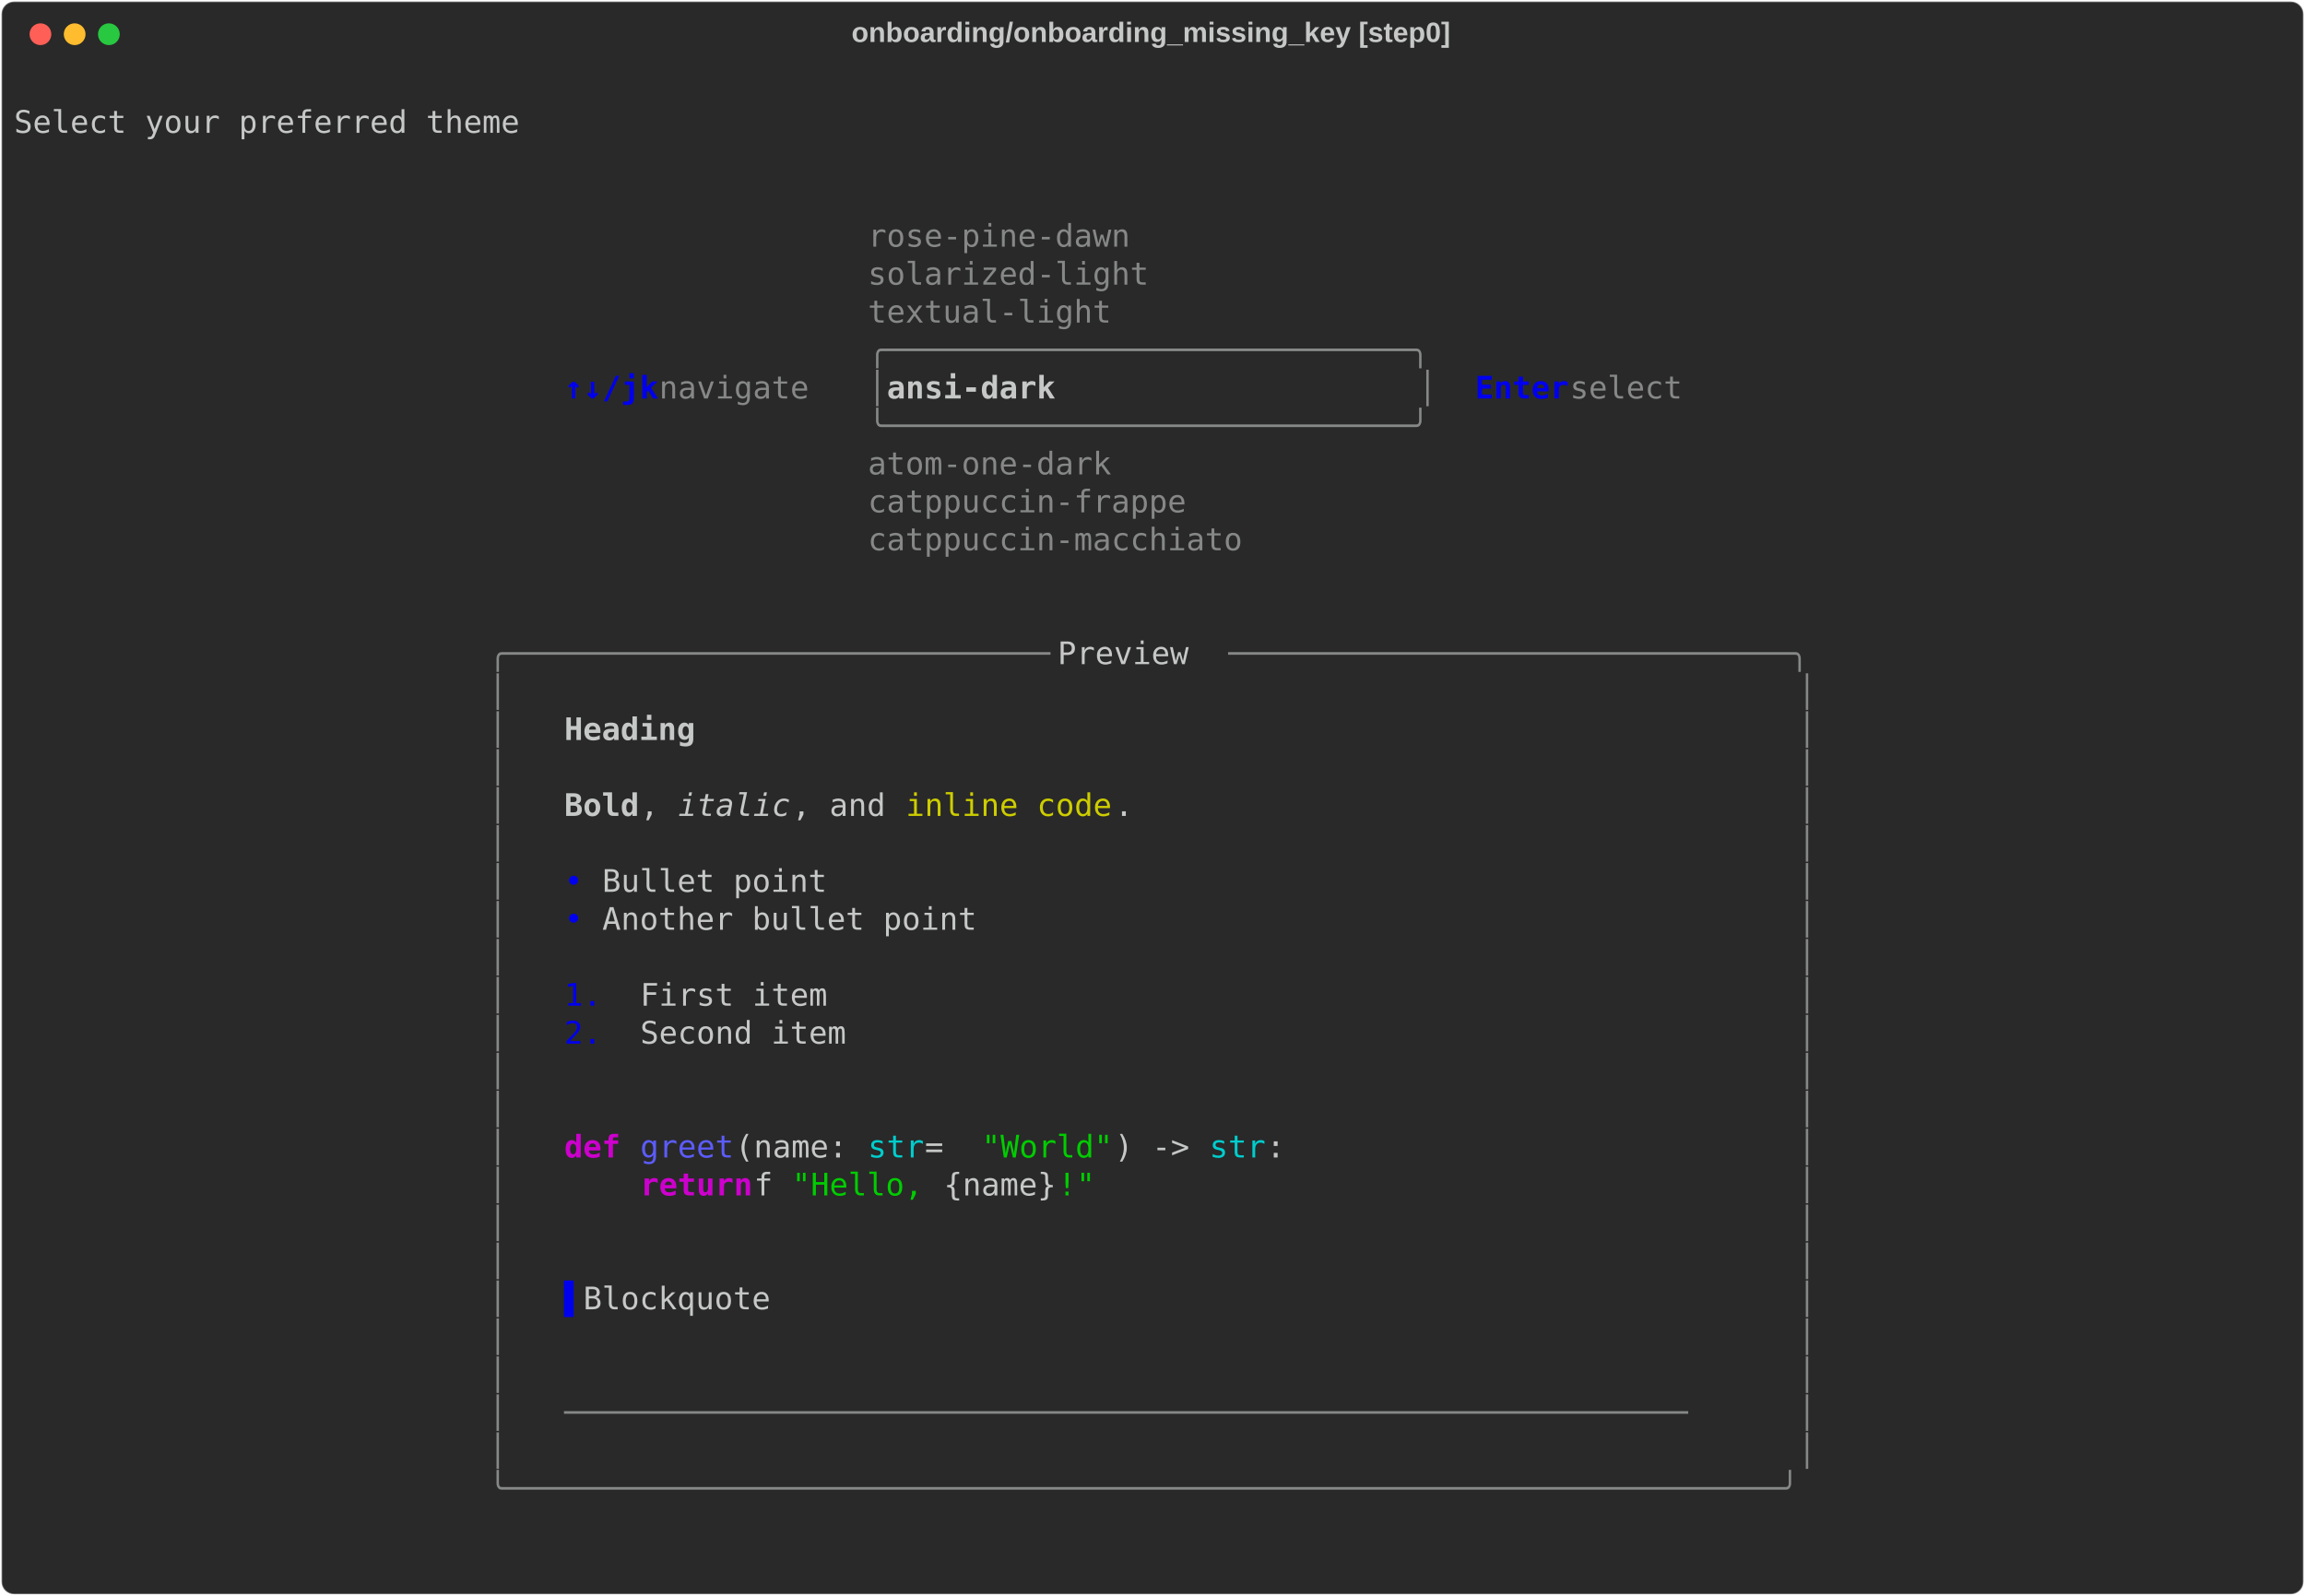
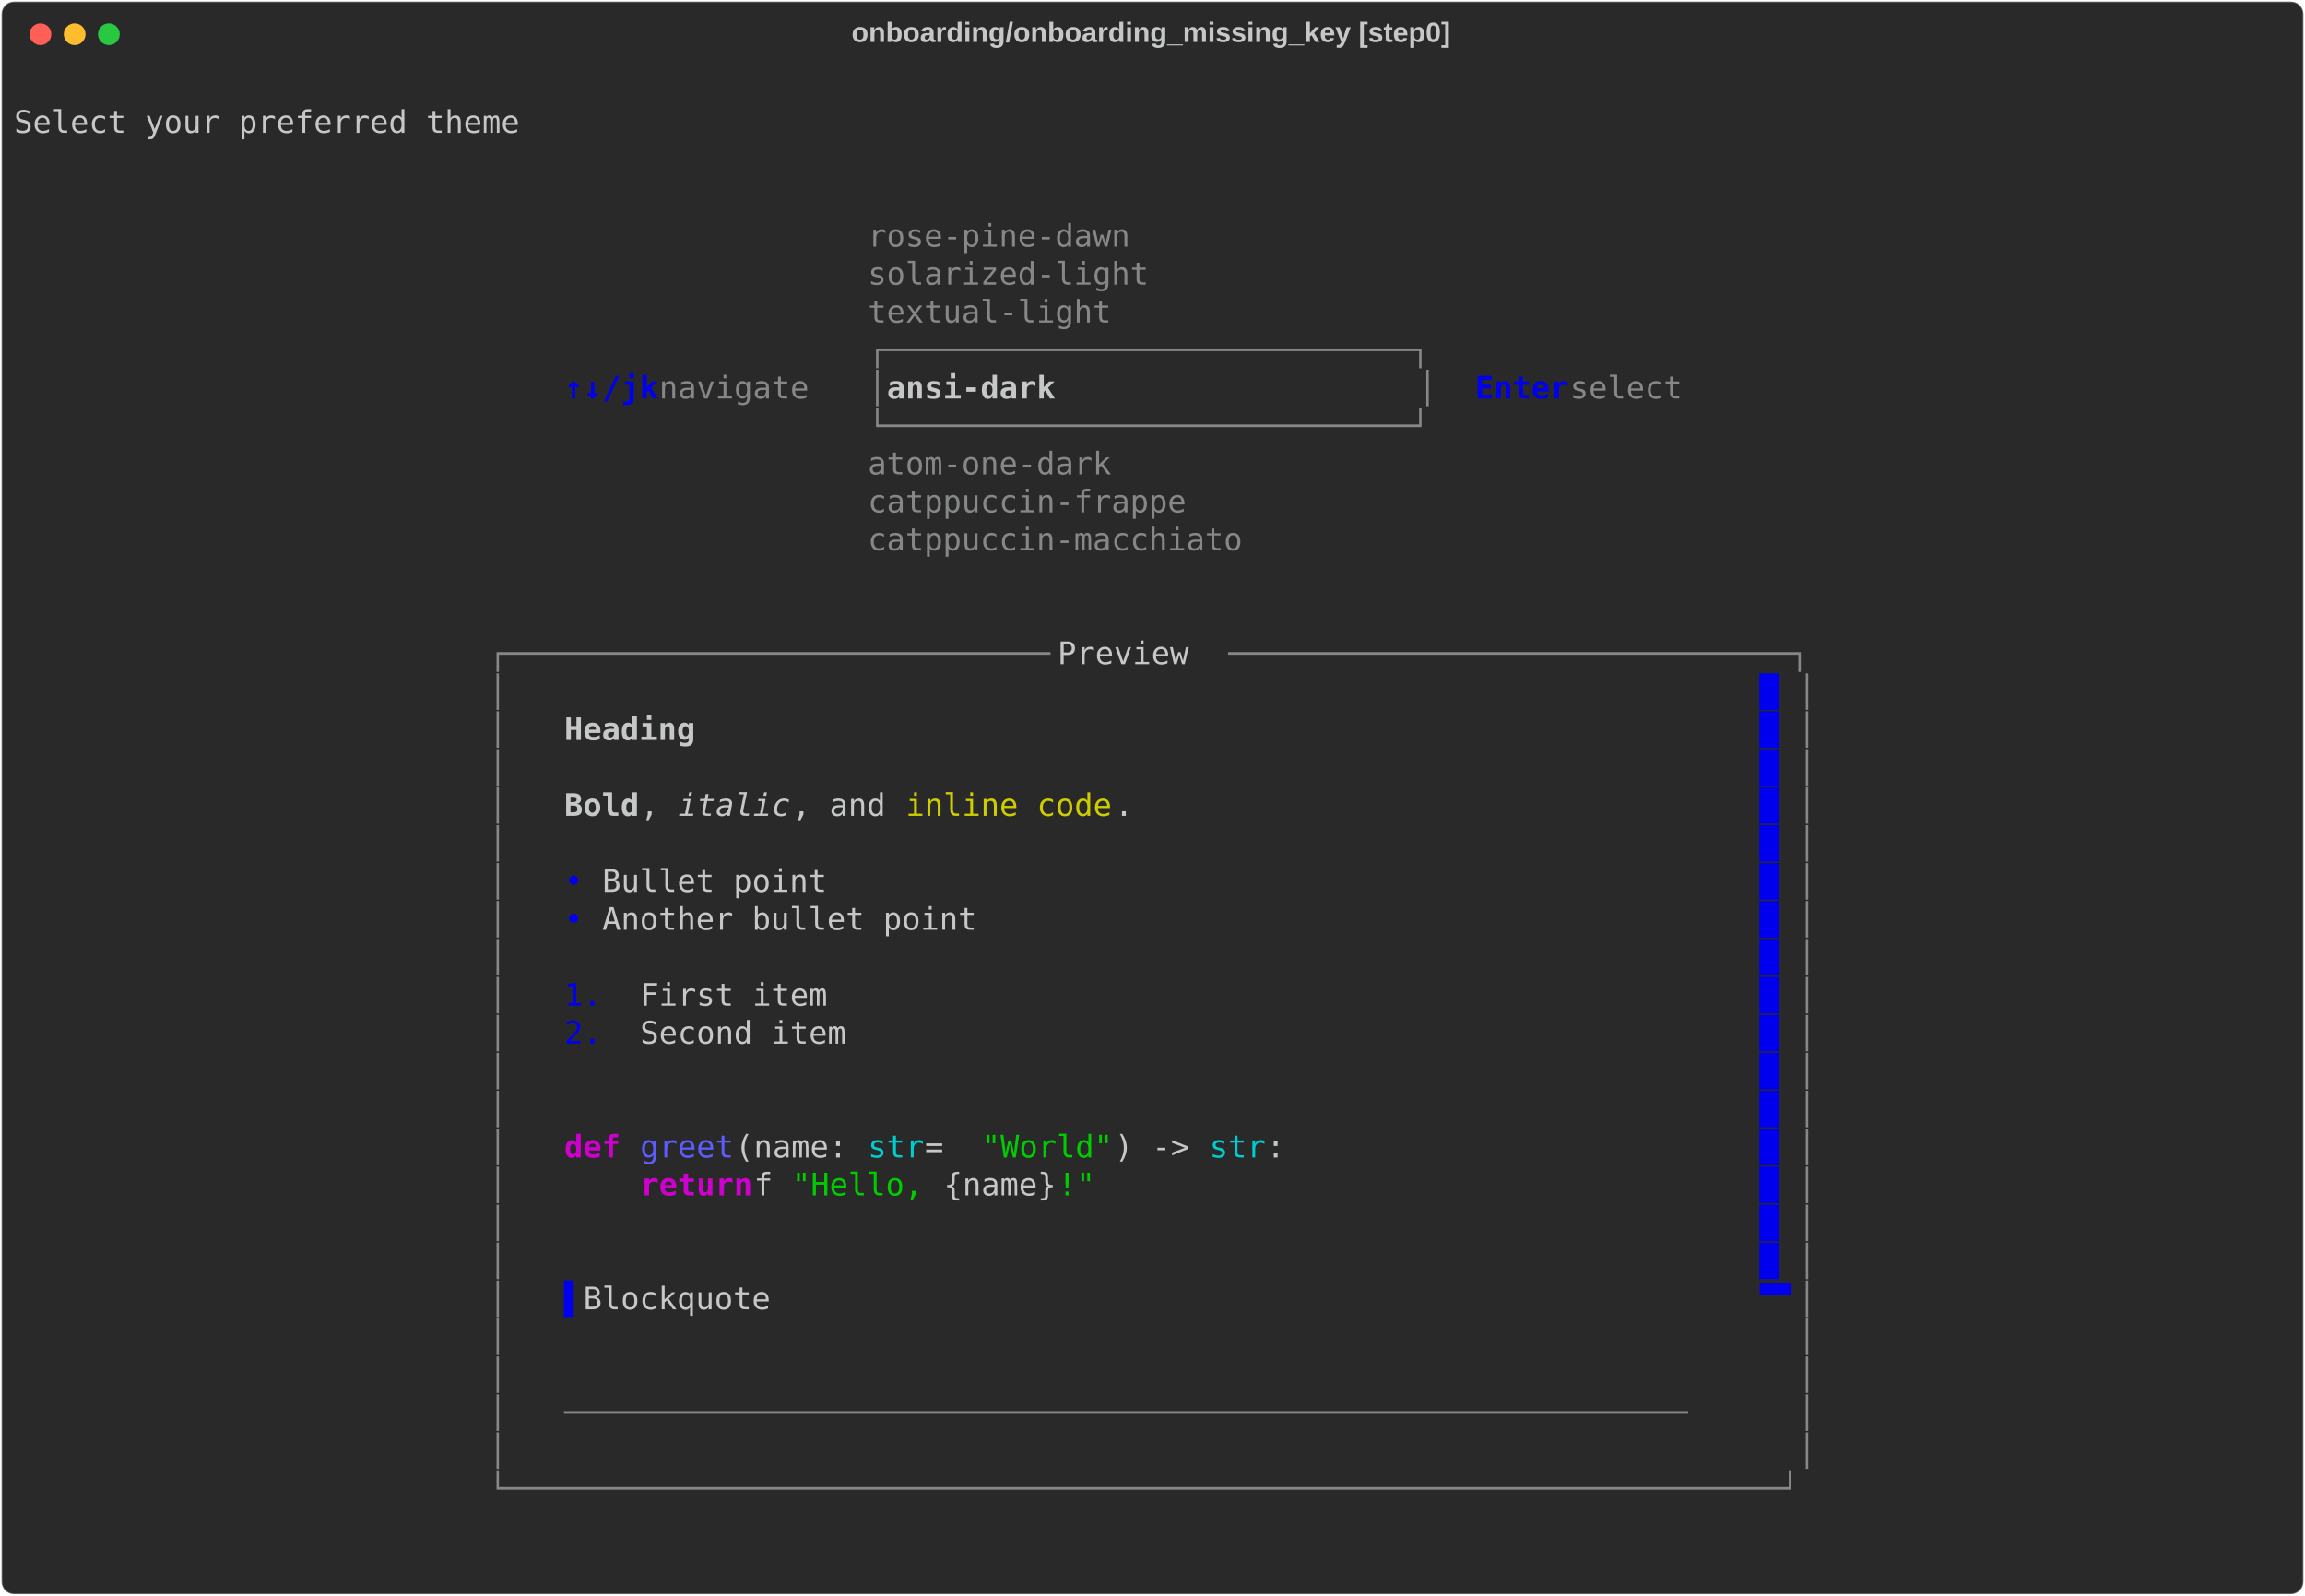
<svg xmlns="http://www.w3.org/2000/svg" class="rich-terminal" viewBox="0 0 1482 1026.0">
  <style>

    @font-face {
        font-family: "Fira Code";
        src: local("FiraCode-Regular"),
                url("https://cdnjs.cloudflare.com/ajax/libs/firacode/6.2.0/woff2/FiraCode-Regular.woff2") format("woff2"),
                url("https://cdnjs.cloudflare.com/ajax/libs/firacode/6.2.0/woff/FiraCode-Regular.woff") format("woff");
        font-style: normal;
        font-weight: 400;
    }
    @font-face {
        font-family: "Fira Code";
        src: local("FiraCode-Bold"),
                url("https://cdnjs.cloudflare.com/ajax/libs/firacode/6.2.0/woff2/FiraCode-Bold.woff2") format("woff2"),
                url("https://cdnjs.cloudflare.com/ajax/libs/firacode/6.2.0/woff/FiraCode-Bold.woff") format("woff");
        font-style: bold;
        font-weight: 700;
    }

    .vibe-matrix {
        font-family: Fira Code, monospace;
        font-size: 20px;
        line-height: 24.4px;
        font-variant-east-asian: full-width;
    }

    .vibe-title {
        font-size: 18px;
        font-weight: bold;
        font-family: arial;
    }

    .vibe-r1 { fill: #c5c8c6 }
.vibe-r2 { fill: #868887 }
.vibe-r3 { fill: #0000ee;font-weight: bold }
.vibe-r4 { fill: #c5c8c6;font-weight: bold }
- .vibe-r5 { fill: #c5c8c6;font-style: italic; }
- .vibe-r6 { fill: #cdcd00 }
- .vibe-r7 { fill: #0000ee }
+ .vibe-r5 { fill: #0000ee }
+ .vibe-r6 { fill: #c5c8c6;font-style: italic; }
+ .vibe-r7 { fill: #cdcd00 }
.vibe-r8 { fill: #cd00cd;font-weight: bold }
.vibe-r9 { fill: #5c5cff }
.vibe-r10 { fill: #00cdcd }
.vibe-r11 { fill: #00cd00 }
    </style>
  <defs>
    <clipPath id="vibe-clip-terminal">
      <rect x="0" y="0" width="1463.0" height="975.0" />
    </clipPath>
    <clipPath id="vibe-line-0">
      <rect x="0" y="1.5" width="1464" height="24.65" />
    </clipPath>
    <clipPath id="vibe-line-1">
      <rect x="0" y="25.9" width="1464" height="24.65" />
    </clipPath>
    <clipPath id="vibe-line-2">
      <rect x="0" y="50.3" width="1464" height="24.65" />
    </clipPath>
    <clipPath id="vibe-line-3">
      <rect x="0" y="74.7" width="1464" height="24.65" />
    </clipPath>
    <clipPath id="vibe-line-4">
      <rect x="0" y="99.1" width="1464" height="24.65" />
    </clipPath>
    <clipPath id="vibe-line-5">
      <rect x="0" y="123.5" width="1464" height="24.65" />
    </clipPath>
    <clipPath id="vibe-line-6">
      <rect x="0" y="147.9" width="1464" height="24.65" />
    </clipPath>
    <clipPath id="vibe-line-7">
      <rect x="0" y="172.3" width="1464" height="24.65" />
    </clipPath>
    <clipPath id="vibe-line-8">
      <rect x="0" y="196.7" width="1464" height="24.65" />
    </clipPath>
    <clipPath id="vibe-line-9">
      <rect x="0" y="221.1" width="1464" height="24.65" />
    </clipPath>
    <clipPath id="vibe-line-10">
      <rect x="0" y="245.5" width="1464" height="24.65" />
    </clipPath>
    <clipPath id="vibe-line-11">
      <rect x="0" y="269.9" width="1464" height="24.65" />
    </clipPath>
    <clipPath id="vibe-line-12">
      <rect x="0" y="294.3" width="1464" height="24.65" />
    </clipPath>
    <clipPath id="vibe-line-13">
      <rect x="0" y="318.7" width="1464" height="24.65" />
    </clipPath>
    <clipPath id="vibe-line-14">
      <rect x="0" y="343.1" width="1464" height="24.65" />
    </clipPath>
    <clipPath id="vibe-line-15">
      <rect x="0" y="367.5" width="1464" height="24.65" />
    </clipPath>
    <clipPath id="vibe-line-16">
      <rect x="0" y="391.9" width="1464" height="24.65" />
    </clipPath>
    <clipPath id="vibe-line-17">
      <rect x="0" y="416.3" width="1464" height="24.65" />
    </clipPath>
    <clipPath id="vibe-line-18">
      <rect x="0" y="440.7" width="1464" height="24.65" />
    </clipPath>
    <clipPath id="vibe-line-19">
      <rect x="0" y="465.1" width="1464" height="24.65" />
    </clipPath>
    <clipPath id="vibe-line-20">
      <rect x="0" y="489.5" width="1464" height="24.65" />
    </clipPath>
    <clipPath id="vibe-line-21">
      <rect x="0" y="513.9" width="1464" height="24.65" />
    </clipPath>
    <clipPath id="vibe-line-22">
      <rect x="0" y="538.3" width="1464" height="24.65" />
    </clipPath>
    <clipPath id="vibe-line-23">
      <rect x="0" y="562.7" width="1464" height="24.65" />
    </clipPath>
    <clipPath id="vibe-line-24">
      <rect x="0" y="587.1" width="1464" height="24.65" />
    </clipPath>
    <clipPath id="vibe-line-25">
      <rect x="0" y="611.5" width="1464" height="24.65" />
    </clipPath>
    <clipPath id="vibe-line-26">
      <rect x="0" y="635.9" width="1464" height="24.65" />
    </clipPath>
    <clipPath id="vibe-line-27">
      <rect x="0" y="660.3" width="1464" height="24.65" />
    </clipPath>
    <clipPath id="vibe-line-28">
      <rect x="0" y="684.7" width="1464" height="24.65" />
    </clipPath>
    <clipPath id="vibe-line-29">
      <rect x="0" y="709.1" width="1464" height="24.65" />
    </clipPath>
    <clipPath id="vibe-line-30">
      <rect x="0" y="733.5" width="1464" height="24.65" />
    </clipPath>
    <clipPath id="vibe-line-31">
      <rect x="0" y="757.9" width="1464" height="24.65" />
    </clipPath>
    <clipPath id="vibe-line-32">
      <rect x="0" y="782.3" width="1464" height="24.65" />
    </clipPath>
    <clipPath id="vibe-line-33">
      <rect x="0" y="806.7" width="1464" height="24.65" />
    </clipPath>
    <clipPath id="vibe-line-34">
      <rect x="0" y="831.1" width="1464" height="24.65" />
    </clipPath>
    <clipPath id="vibe-line-35">
      <rect x="0" y="855.5" width="1464" height="24.65" />
    </clipPath>
    <clipPath id="vibe-line-36">
      <rect x="0" y="879.9" width="1464" height="24.65" />
    </clipPath>
    <clipPath id="vibe-line-37">
      <rect x="0" y="904.3" width="1464" height="24.65" />
    </clipPath>
    <clipPath id="vibe-line-38">
      <rect x="0" y="928.7" width="1464" height="24.65" />
    </clipPath>
  </defs>
  <rect fill="#292929" stroke="rgba(255,255,255,0.35)" stroke-width="1" x="1" y="1" width="1480" height="1024" rx="8" />
  <text class="vibe-title" fill="#c5c8c6" text-anchor="middle" x="740" y="27">onboarding/onboarding_missing_key [step0]</text>
  <g transform="translate(26,22)">
    <circle cx="0" cy="0" r="7" fill="#ff5f57" />
    <circle cx="22" cy="0" r="7" fill="#febc2e" />
    <circle cx="44" cy="0" r="7" fill="#28c840" />
  </g>
  <g transform="translate(9, 41)" clip-path="url(#vibe-clip-terminal)">
    <g class="vibe-matrix">
      <text class="vibe-r1" x="1464" y="20" textLength="12.2" clip-path="url(#vibe-line-0)">
</text>
      <text class="vibe-r1" x="0 12.2 24.4 36.6 48.8 61 73.2 85.4 97.6 109.8 122 134.2 146.4 158.6 170.8 183 195.2 207.4 219.6 231.8 244 256.2 268.4 280.6 292.8 305 317.2 329.4 341.6 353.8 366 378.2 390.4 402.6 414.8 427 439.2 451.4 463.6 475.8 488 500.2 512.4 524.6 536.8 549 561.2 573.4 585.6 597.8 610 622.2 634.4 646.6 658.8 671 683.2 695.4 707.6 719.8 732 744.2 756.4 768.6 780.8 793 805.2 817.4 829.6 841.8 854 866.2 878.4 890.6 902.8 915 927.2 939.4 951.6 963.8 976 988.2 1000.4 1012.6 1024.8 1037 1049.2 1061.4 1073.6 1085.8 1098 1110.2 1122.4 1134.6 1146.8 1159 1171.2 1183.4 1195.6 1207.8 1220 1232.2 1244.4 1256.6 1268.8 1281 1293.2 1305.4 1317.6 1329.8 1342 1354.2 1366.4 1378.6 1390.8 1403 1415.2 1427.4 1439.6 1451.8" y="44.4" clip-path="url(#vibe-line-1)" style="font-variant-ligatures:none;font-kerning:none">                                              Select your preferred theme                                               </text>
      <text class="vibe-r1" x="1464" y="44.4" textLength="12.2" clip-path="url(#vibe-line-1)">
</text>
      <text class="vibe-r1" x="1464" y="68.8" textLength="12.2" clip-path="url(#vibe-line-2)">
</text>
      <text class="vibe-r1" x="1464" y="93.2" textLength="12.2" clip-path="url(#vibe-line-3)">
</text>
      <text class="vibe-r2" x="549 561.2 573.4 585.6 597.8 610 622.2 634.4 646.6 658.8 671 683.2 695.4 707.6 719.8 732 744.2 756.4 768.6 780.8 793 805.2 817.4 829.6 841.8 854 866.2 878.4 890.6 902.8" y="117.6" clip-path="url(#vibe-line-4)" style="font-variant-ligatures:none;font-kerning:none">        rose-pine-dawn        </text>
      <text class="vibe-r1" x="1464" y="117.6" textLength="12.2" clip-path="url(#vibe-line-4)">
</text>
      <text class="vibe-r2" x="549 561.2 573.4 585.6 597.8 610 622.2 634.4 646.6 658.8 671 683.2 695.4 707.6 719.8 732 744.2 756.4 768.6 780.8 793 805.2 817.4 829.6 841.8 854 866.2 878.4 890.6 902.8" y="142" clip-path="url(#vibe-line-5)" style="font-variant-ligatures:none;font-kerning:none">       solarized-light        </text>
      <text class="vibe-r1" x="1464" y="142" textLength="12.2" clip-path="url(#vibe-line-5)">
</text>
      <text class="vibe-r2" x="549 561.2 573.4 585.6 597.8 610 622.2 634.4 646.6 658.8 671 683.2 695.4 707.6 719.8 732 744.2 756.4 768.6 780.8 793 805.2 817.4 829.6 841.8 854 866.2 878.4 890.6 902.8" y="166.4" clip-path="url(#vibe-line-6)" style="font-variant-ligatures:none;font-kerning:none">        textual-light         </text>
      <text class="vibe-r1" x="1464" y="166.4" textLength="12.2" clip-path="url(#vibe-line-6)">
</text>
-       <text class="vibe-r2" x="549 561.2 573.4 585.6 597.8 610 622.2 634.4 646.6 658.8 671 683.2 695.4 707.6 719.8 732 744.2 756.4 768.6 780.8 793 805.2 817.4 829.6 841.8 854 866.2 878.4 890.6 902.8" y="190.8" clip-path="url(#vibe-line-7)" style="font-variant-ligatures:none;font-kerning:none">╭────────────────────────────╮</text>
+       <text class="vibe-r2" x="549 561.2 573.4 585.6 597.8 610 622.2 634.4 646.6 658.8 671 683.2 695.4 707.6 719.8 732 744.2 756.4 768.6 780.8 793 805.2 817.4 829.6 841.8 854 866.2 878.4 890.6 902.8" y="190.8" clip-path="url(#vibe-line-7)" style="font-variant-ligatures:none;font-kerning:none">┌────────────────────────────┐</text>
      <text class="vibe-r1" x="1464" y="190.8" textLength="12.2" clip-path="url(#vibe-line-7)">
</text>
      <text class="vibe-r3" x="353.8" y="215.2" textLength="12.2" clip-path="url(#vibe-line-8)">↑</text>
      <text class="vibe-r3" x="366" y="215.2" textLength="12.2" clip-path="url(#vibe-line-8)">↓</text>
      <text class="vibe-r3" x="378.2 390.4 402.6" y="215.2" clip-path="url(#vibe-line-8)" style="font-variant-ligatures:none;font-kerning:none">/jk</text>
      <text class="vibe-r2" x="414.8 427 439.2 451.4 463.6 475.8 488 500.2 512.4" y="215.2" clip-path="url(#vibe-line-8)" style="font-variant-ligatures:none;font-kerning:none"> navigate</text>
      <text class="vibe-r2" x="549" y="215.2" textLength="12.2" clip-path="url(#vibe-line-8)">│</text>
      <text class="vibe-r4" x="561.2 573.4 585.6 597.8 610 622.2 634.4 646.6 658.8 671 683.2 695.4 707.6 719.8 732 744.2 756.4 768.6 780.8 793 805.2 817.4 829.6 841.8 854 866.2 878.4 890.6" y="215.2" clip-path="url(#vibe-line-8)" style="font-variant-ligatures:none;font-kerning:none">         ansi-dark          </text>
      <text class="vibe-r2" x="902.8" y="215.2" textLength="12.2" clip-path="url(#vibe-line-8)">│</text>
      <text class="vibe-r3" x="939.4 951.6 963.8 976 988.2" y="215.2" clip-path="url(#vibe-line-8)" style="font-variant-ligatures:none;font-kerning:none">Enter</text>
      <text class="vibe-r2" x="1000.4 1012.6 1024.8 1037 1049.2 1061.4 1073.6" y="215.2" clip-path="url(#vibe-line-8)" style="font-variant-ligatures:none;font-kerning:none"> select</text>
      <text class="vibe-r1" x="1464" y="215.2" textLength="12.2" clip-path="url(#vibe-line-8)">
</text>
-       <text class="vibe-r2" x="549 561.2 573.4 585.6 597.8 610 622.2 634.4 646.6 658.8 671 683.2 695.4 707.6 719.8 732 744.2 756.4 768.6 780.8 793 805.2 817.4 829.6 841.8 854 866.2 878.4 890.6 902.8" y="239.6" clip-path="url(#vibe-line-9)" style="font-variant-ligatures:none;font-kerning:none">╰────────────────────────────╯</text>
+       <text class="vibe-r2" x="549 561.2 573.4 585.6 597.8 610 622.2 634.4 646.6 658.8 671 683.2 695.4 707.6 719.8 732 744.2 756.4 768.6 780.8 793 805.2 817.4 829.6 841.8 854 866.2 878.4 890.6 902.8" y="239.6" clip-path="url(#vibe-line-9)" style="font-variant-ligatures:none;font-kerning:none">└────────────────────────────┘</text>
      <text class="vibe-r1" x="1464" y="239.6" textLength="12.2" clip-path="url(#vibe-line-9)">
</text>
      <text class="vibe-r2" x="549 561.2 573.4 585.6 597.8 610 622.2 634.4 646.6 658.8 671 683.2 695.4 707.6 719.8 732 744.2 756.4 768.6 780.8 793 805.2 817.4 829.6 841.8 854 866.2 878.4 890.6 902.8" y="264" clip-path="url(#vibe-line-10)" style="font-variant-ligatures:none;font-kerning:none">        atom-one-dark         </text>
      <text class="vibe-r1" x="1464" y="264" textLength="12.2" clip-path="url(#vibe-line-10)">
</text>
      <text class="vibe-r2" x="549 561.2 573.4 585.6 597.8 610 622.2 634.4 646.6 658.8 671 683.2 695.4 707.6 719.8 732 744.2 756.4 768.6 780.8 793 805.2 817.4 829.6 841.8 854 866.2 878.4 890.6 902.8" y="288.4" clip-path="url(#vibe-line-11)" style="font-variant-ligatures:none;font-kerning:none">      catppuccin-frappe       </text>
      <text class="vibe-r1" x="1464" y="288.4" textLength="12.2" clip-path="url(#vibe-line-11)">
</text>
      <text class="vibe-r2" x="549 561.2 573.4 585.6 597.8 610 622.2 634.4 646.6 658.8 671 683.2 695.4 707.6 719.8 732 744.2 756.4 768.6 780.8 793 805.2 817.4 829.6 841.8 854 866.2 878.4 890.6 902.8" y="312.8" clip-path="url(#vibe-line-12)" style="font-variant-ligatures:none;font-kerning:none">     catppuccin-macchiato     </text>
      <text class="vibe-r1" x="1464" y="312.8" textLength="12.2" clip-path="url(#vibe-line-12)">
</text>
      <text class="vibe-r1" x="1464" y="337.2" textLength="12.2" clip-path="url(#vibe-line-13)">
</text>
      <text class="vibe-r1" x="1464" y="361.6" textLength="12.2" clip-path="url(#vibe-line-14)">
</text>
-       <text class="vibe-r2" x="305 317.2 329.4 341.6 353.8 366 378.2 390.4 402.6 414.8 427 439.2 451.4 463.6 475.8 488 500.2 512.4 524.6 536.8 549 561.2 573.4 585.6 597.8 610 622.2 634.4 646.6 658.8" y="386" clip-path="url(#vibe-line-15)" style="font-variant-ligatures:none;font-kerning:none">╭─────────────────────────────</text>
+       <text class="vibe-r2" x="305 317.2 329.4 341.6 353.8 366 378.2 390.4 402.6 414.8 427 439.2 451.4 463.6 475.8 488 500.2 512.4 524.6 536.8 549 561.2 573.4 585.6 597.8 610 622.2 634.4 646.6 658.8" y="386" clip-path="url(#vibe-line-15)" style="font-variant-ligatures:none;font-kerning:none">┌─────────────────────────────</text>
      <text class="vibe-r1" x="671 683.2 695.4 707.6 719.8 732 744.2 756.4 768.6" y="386" clip-path="url(#vibe-line-15)" style="font-variant-ligatures:none;font-kerning:none"> Preview </text>
-       <text class="vibe-r2" x="780.8 793 805.2 817.4 829.6 841.8 854 866.2 878.4 890.6 902.8 915 927.2 939.4 951.6 963.8 976 988.2 1000.4 1012.6 1024.8 1037 1049.2 1061.4 1073.6 1085.8 1098 1110.2 1122.4 1134.6 1146.8" y="386" clip-path="url(#vibe-line-15)" style="font-variant-ligatures:none;font-kerning:none">──────────────────────────────╮</text>
+       <text class="vibe-r2" x="780.8 793 805.2 817.4 829.6 841.8 854 866.2 878.4 890.6 902.8 915 927.2 939.4 951.6 963.8 976 988.2 1000.4 1012.6 1024.8 1037 1049.2 1061.4 1073.6 1085.8 1098 1110.2 1122.4 1134.6 1146.8" y="386" clip-path="url(#vibe-line-15)" style="font-variant-ligatures:none;font-kerning:none">──────────────────────────────┐</text>
      <text class="vibe-r1" x="1464" y="386" textLength="12.2" clip-path="url(#vibe-line-15)">
</text>
      <text class="vibe-r2" x="305" y="410.4" textLength="12.2" clip-path="url(#vibe-line-16)">│</text>
+       <text class="vibe-r5" x="1122.4" y="410.4" textLength="12.2" clip-path="url(#vibe-line-16)">█</text>
      <text class="vibe-r2" x="1146.8" y="410.4" textLength="12.2" clip-path="url(#vibe-line-16)">│</text>
      <text class="vibe-r1" x="1464" y="410.4" textLength="12.2" clip-path="url(#vibe-line-16)">
</text>
      <text class="vibe-r2" x="305" y="434.8" textLength="12.2" clip-path="url(#vibe-line-17)">│</text>
      <text class="vibe-r4" x="353.8 366 378.2 390.4 402.6 414.8 427" y="434.8" clip-path="url(#vibe-line-17)" style="font-variant-ligatures:none;font-kerning:none">Heading</text>
+       <text class="vibe-r5" x="1122.4" y="434.8" textLength="12.2" clip-path="url(#vibe-line-17)">█</text>
      <text class="vibe-r2" x="1146.8" y="434.8" textLength="12.2" clip-path="url(#vibe-line-17)">│</text>
      <text class="vibe-r1" x="1464" y="434.8" textLength="12.2" clip-path="url(#vibe-line-17)">
</text>
      <text class="vibe-r2" x="305" y="459.2" textLength="12.2" clip-path="url(#vibe-line-18)">│</text>
+       <text class="vibe-r5" x="1122.4" y="459.2" textLength="12.2" clip-path="url(#vibe-line-18)">█</text>
      <text class="vibe-r2" x="1146.8" y="459.2" textLength="12.2" clip-path="url(#vibe-line-18)">│</text>
      <text class="vibe-r1" x="1464" y="459.2" textLength="12.2" clip-path="url(#vibe-line-18)">
</text>
      <text class="vibe-r2" x="305" y="483.6" textLength="12.2" clip-path="url(#vibe-line-19)">│</text>
      <text class="vibe-r4" x="353.8 366 378.2 390.4" y="483.6" clip-path="url(#vibe-line-19)" style="font-variant-ligatures:none;font-kerning:none">Bold</text>
      <text class="vibe-r1" x="402.6 414.8" y="483.6" clip-path="url(#vibe-line-19)" style="font-variant-ligatures:none;font-kerning:none">, </text>
-       <text class="vibe-r5" x="427 439.2 451.4 463.6 475.8 488" y="483.6" clip-path="url(#vibe-line-19)" style="font-variant-ligatures:none;font-kerning:none">italic</text>
+       <text class="vibe-r6" x="427 439.2 451.4 463.6 475.8 488" y="483.6" clip-path="url(#vibe-line-19)" style="font-variant-ligatures:none;font-kerning:none">italic</text>
      <text class="vibe-r1" x="500.2 512.4 524.6 536.8 549 561.2" y="483.6" clip-path="url(#vibe-line-19)" style="font-variant-ligatures:none;font-kerning:none">, and </text>
-       <text class="vibe-r6" x="573.4 585.6 597.8 610 622.2 634.4 646.6 658.8 671 683.2 695.4" y="483.6" clip-path="url(#vibe-line-19)" style="font-variant-ligatures:none;font-kerning:none">inline code</text>
-       <text class="vibe-r1" x="707.6 719.8 732 744.2 756.4 768.6 780.8 793 805.2 817.4 829.6 841.8 854 866.2 878.4 890.6 902.8 915 927.2 939.4 951.6 963.8 976 988.2 1000.4 1012.6 1024.8 1037 1049.2 1061.4 1073.6 1085.8 1098 1110.2 1122.4 1134.6" y="483.6" clip-path="url(#vibe-line-19)" style="font-variant-ligatures:none;font-kerning:none">.                                   </text>
+       <text class="vibe-r7" x="573.4 585.6 597.8 610 622.2 634.4 646.6 658.8 671 683.2 695.4" y="483.6" clip-path="url(#vibe-line-19)" style="font-variant-ligatures:none;font-kerning:none">inline code</text>
+       <text class="vibe-r1" x="707.6 719.8 732 744.2 756.4 768.6 780.8 793 805.2 817.4 829.6 841.8 854 866.2 878.4 890.6 902.8 915 927.2 939.4 951.6 963.8 976 988.2 1000.4 1012.6 1024.8 1037 1049.2 1061.4 1073.6 1085.8 1098 1110.2" y="483.6" clip-path="url(#vibe-line-19)" style="font-variant-ligatures:none;font-kerning:none">.                                 </text>
+       <text class="vibe-r5" x="1122.4" y="483.6" textLength="12.2" clip-path="url(#vibe-line-19)">█</text>
      <text class="vibe-r2" x="1146.8" y="483.6" textLength="12.2" clip-path="url(#vibe-line-19)">│</text>
      <text class="vibe-r1" x="1464" y="483.6" textLength="12.2" clip-path="url(#vibe-line-19)">
</text>
      <text class="vibe-r2" x="305" y="508" textLength="12.2" clip-path="url(#vibe-line-20)">│</text>
+       <text class="vibe-r5" x="1122.4" y="508" textLength="12.2" clip-path="url(#vibe-line-20)">█</text>
      <text class="vibe-r2" x="1146.8" y="508" textLength="12.2" clip-path="url(#vibe-line-20)">│</text>
      <text class="vibe-r1" x="1464" y="508" textLength="12.2" clip-path="url(#vibe-line-20)">
</text>
      <text class="vibe-r2" x="305" y="532.4" textLength="12.2" clip-path="url(#vibe-line-21)">│</text>
-       <text class="vibe-r7" x="353.8" y="532.4" textLength="12.2" clip-path="url(#vibe-line-21)">•</text>
-       <text class="vibe-r1" x="378.2 390.4 402.6 414.8 427 439.2 451.4 463.6 475.8 488 500.2 512.4 524.6 536.8 549 561.2 573.4 585.6 597.8 610 622.2 634.4 646.6 658.8 671 683.2 695.4 707.6 719.8 732 744.2 756.4 768.6 780.8 793 805.2 817.4 829.6 841.8 854 866.2 878.4 890.6 902.8 915 927.2 939.4 951.6 963.8 976 988.2 1000.4 1012.6 1024.8 1037 1049.2 1061.4 1073.6 1085.8 1098 1110.2 1122.4 1134.6" y="532.4" clip-path="url(#vibe-line-21)" style="font-variant-ligatures:none;font-kerning:none">Bullet point                                                   </text>
+       <text class="vibe-r5" x="353.8" y="532.4" textLength="12.2" clip-path="url(#vibe-line-21)">•</text>
+       <text class="vibe-r1" x="378.2 390.4 402.6 414.8 427 439.2 451.4 463.6 475.8 488 500.2 512.4 524.6 536.8 549 561.2 573.4 585.6 597.8 610 622.2 634.4 646.6 658.8 671 683.2 695.4 707.6 719.8 732 744.2 756.4 768.6 780.8 793 805.2 817.4 829.6 841.8 854 866.2 878.4 890.6 902.8 915 927.2 939.4 951.6 963.8 976 988.2 1000.4 1012.6 1024.8 1037 1049.2 1061.4 1073.6 1085.8 1098 1110.2" y="532.4" clip-path="url(#vibe-line-21)" style="font-variant-ligatures:none;font-kerning:none">Bullet point                                                 </text>
+       <text class="vibe-r5" x="1122.4" y="532.4" textLength="12.2" clip-path="url(#vibe-line-21)">█</text>
      <text class="vibe-r2" x="1146.8" y="532.4" textLength="12.2" clip-path="url(#vibe-line-21)">│</text>
      <text class="vibe-r1" x="1464" y="532.4" textLength="12.2" clip-path="url(#vibe-line-21)">
</text>
      <text class="vibe-r2" x="305" y="556.8" textLength="12.2" clip-path="url(#vibe-line-22)">│</text>
-       <text class="vibe-r7" x="353.8" y="556.8" textLength="12.2" clip-path="url(#vibe-line-22)">•</text>
-       <text class="vibe-r1" x="378.2 390.4 402.6 414.8 427 439.2 451.4 463.6 475.8 488 500.2 512.4 524.6 536.8 549 561.2 573.4 585.6 597.8 610 622.2 634.4 646.6 658.8 671 683.2 695.4 707.6 719.8 732 744.2 756.4 768.6 780.8 793 805.2 817.4 829.6 841.8 854 866.2 878.4 890.6 902.8 915 927.2 939.4 951.6 963.8 976 988.2 1000.4 1012.6 1024.8 1037 1049.2 1061.4 1073.6 1085.8 1098 1110.2 1122.4 1134.6" y="556.8" clip-path="url(#vibe-line-22)" style="font-variant-ligatures:none;font-kerning:none">Another bullet point                                           </text>
+       <text class="vibe-r5" x="353.8" y="556.8" textLength="12.2" clip-path="url(#vibe-line-22)">•</text>
+       <text class="vibe-r1" x="378.2 390.4 402.6 414.8 427 439.2 451.4 463.6 475.8 488 500.2 512.4 524.6 536.8 549 561.2 573.4 585.6 597.8 610 622.2 634.4 646.6 658.8 671 683.2 695.4 707.6 719.8 732 744.2 756.4 768.6 780.8 793 805.2 817.4 829.6 841.8 854 866.2 878.4 890.6 902.8 915 927.2 939.4 951.6 963.8 976 988.2 1000.4 1012.6 1024.8 1037 1049.2 1061.4 1073.6 1085.8 1098 1110.2" y="556.8" clip-path="url(#vibe-line-22)" style="font-variant-ligatures:none;font-kerning:none">Another bullet point                                         </text>
+       <text class="vibe-r5" x="1122.4" y="556.8" textLength="12.2" clip-path="url(#vibe-line-22)">█</text>
      <text class="vibe-r2" x="1146.8" y="556.8" textLength="12.2" clip-path="url(#vibe-line-22)">│</text>
      <text class="vibe-r1" x="1464" y="556.8" textLength="12.2" clip-path="url(#vibe-line-22)">
</text>
      <text class="vibe-r2" x="305" y="581.2" textLength="12.2" clip-path="url(#vibe-line-23)">│</text>
+       <text class="vibe-r5" x="1122.4" y="581.2" textLength="12.2" clip-path="url(#vibe-line-23)">█</text>
      <text class="vibe-r2" x="1146.8" y="581.2" textLength="12.2" clip-path="url(#vibe-line-23)">│</text>
      <text class="vibe-r1" x="1464" y="581.2" textLength="12.2" clip-path="url(#vibe-line-23)">
</text>
      <text class="vibe-r2" x="305" y="605.6" textLength="12.2" clip-path="url(#vibe-line-24)">│</text>
-       <text class="vibe-r7" x="353.8 366 378.2 390.4" y="605.6" clip-path="url(#vibe-line-24)" style="font-variant-ligatures:none;font-kerning:none"> 1. </text>
-       <text class="vibe-r1" x="402.6 414.8 427 439.2 451.4 463.6 475.8 488 500.2 512.4 524.6 536.8 549 561.2 573.4 585.6 597.8 610 622.2 634.4 646.6 658.8 671 683.2 695.4 707.6 719.8 732 744.2 756.4 768.6 780.8 793 805.2 817.4 829.6 841.8 854 866.2 878.4 890.6 902.8 915 927.2 939.4 951.6 963.8 976 988.2 1000.4 1012.6 1024.8 1037 1049.2 1061.4 1073.6 1085.8 1098 1110.2 1122.4 1134.6" y="605.6" clip-path="url(#vibe-line-24)" style="font-variant-ligatures:none;font-kerning:none">First item                                                   </text>
+       <text class="vibe-r5" x="353.8 366 378.2 390.4" y="605.6" clip-path="url(#vibe-line-24)" style="font-variant-ligatures:none;font-kerning:none"> 1. </text>
+       <text class="vibe-r1" x="402.6 414.8 427 439.2 451.4 463.6 475.8 488 500.2 512.4 524.6 536.8 549 561.2 573.4 585.6 597.8 610 622.2 634.4 646.6 658.8 671 683.2 695.4 707.6 719.8 732 744.2 756.4 768.6 780.8 793 805.2 817.4 829.6 841.8 854 866.2 878.4 890.6 902.8 915 927.2 939.4 951.6 963.8 976 988.2 1000.4 1012.6 1024.8 1037 1049.2 1061.4 1073.6 1085.8 1098 1110.2" y="605.6" clip-path="url(#vibe-line-24)" style="font-variant-ligatures:none;font-kerning:none">First item                                                 </text>
+       <text class="vibe-r5" x="1122.4" y="605.6" textLength="12.2" clip-path="url(#vibe-line-24)">█</text>
      <text class="vibe-r2" x="1146.8" y="605.6" textLength="12.2" clip-path="url(#vibe-line-24)">│</text>
      <text class="vibe-r1" x="1464" y="605.6" textLength="12.2" clip-path="url(#vibe-line-24)">
</text>
      <text class="vibe-r2" x="305" y="630" textLength="12.2" clip-path="url(#vibe-line-25)">│</text>
-       <text class="vibe-r7" x="353.8 366 378.2 390.4" y="630" clip-path="url(#vibe-line-25)" style="font-variant-ligatures:none;font-kerning:none"> 2. </text>
-       <text class="vibe-r1" x="402.6 414.8 427 439.2 451.4 463.6 475.8 488 500.2 512.4 524.6 536.8 549 561.2 573.4 585.6 597.8 610 622.2 634.4 646.6 658.8 671 683.2 695.4 707.6 719.8 732 744.2 756.4 768.6 780.8 793 805.2 817.4 829.6 841.8 854 866.2 878.4 890.6 902.8 915 927.2 939.4 951.6 963.8 976 988.2 1000.4 1012.6 1024.8 1037 1049.2 1061.4 1073.6 1085.8 1098 1110.2 1122.4 1134.6" y="630" clip-path="url(#vibe-line-25)" style="font-variant-ligatures:none;font-kerning:none">Second item                                                  </text>
+       <text class="vibe-r5" x="353.8 366 378.2 390.4" y="630" clip-path="url(#vibe-line-25)" style="font-variant-ligatures:none;font-kerning:none"> 2. </text>
+       <text class="vibe-r1" x="402.6 414.8 427 439.2 451.4 463.6 475.8 488 500.2 512.4 524.6 536.8 549 561.2 573.4 585.6 597.8 610 622.2 634.4 646.6 658.8 671 683.2 695.4 707.6 719.8 732 744.2 756.4 768.6 780.8 793 805.2 817.4 829.6 841.8 854 866.2 878.4 890.6 902.8 915 927.2 939.4 951.6 963.8 976 988.2 1000.4 1012.6 1024.8 1037 1049.2 1061.4 1073.6 1085.8 1098 1110.2" y="630" clip-path="url(#vibe-line-25)" style="font-variant-ligatures:none;font-kerning:none">Second item                                                </text>
+       <text class="vibe-r5" x="1122.4" y="630" textLength="12.2" clip-path="url(#vibe-line-25)">█</text>
      <text class="vibe-r2" x="1146.8" y="630" textLength="12.2" clip-path="url(#vibe-line-25)">│</text>
      <text class="vibe-r1" x="1464" y="630" textLength="12.2" clip-path="url(#vibe-line-25)">
</text>
      <text class="vibe-r2" x="305" y="654.4" textLength="12.2" clip-path="url(#vibe-line-26)">│</text>
+       <text class="vibe-r5" x="1122.4" y="654.4" textLength="12.2" clip-path="url(#vibe-line-26)">█</text>
      <text class="vibe-r2" x="1146.8" y="654.4" textLength="12.2" clip-path="url(#vibe-line-26)">│</text>
      <text class="vibe-r1" x="1464" y="654.4" textLength="12.2" clip-path="url(#vibe-line-26)">
</text>
      <text class="vibe-r2" x="305" y="678.8" textLength="12.2" clip-path="url(#vibe-line-27)">│</text>
+       <text class="vibe-r5" x="1122.4" y="678.8" textLength="12.2" clip-path="url(#vibe-line-27)">█</text>
      <text class="vibe-r2" x="1146.8" y="678.8" textLength="12.2" clip-path="url(#vibe-line-27)">│</text>
      <text class="vibe-r1" x="1464" y="678.8" textLength="12.2" clip-path="url(#vibe-line-27)">
</text>
      <text class="vibe-r2" x="305" y="703.2" textLength="12.2" clip-path="url(#vibe-line-28)">│</text>
      <text class="vibe-r8" x="353.8 366 378.2" y="703.2" clip-path="url(#vibe-line-28)" style="font-variant-ligatures:none;font-kerning:none">def</text>
      <text class="vibe-r9" x="402.6 414.8 427 439.2 451.4" y="703.2" clip-path="url(#vibe-line-28)" style="font-variant-ligatures:none;font-kerning:none">greet</text>
      <text class="vibe-r1" x="463.6 475.8 488 500.2 512.4 524.6 536.8" y="703.2" clip-path="url(#vibe-line-28)" style="font-variant-ligatures:none;font-kerning:none">(name: </text>
      <text class="vibe-r10" x="549 561.2 573.4" y="703.2" clip-path="url(#vibe-line-28)" style="font-variant-ligatures:none;font-kerning:none">str</text>
      <text class="vibe-r1" x="585.6 597.8 610" y="703.2" clip-path="url(#vibe-line-28)" style="font-variant-ligatures:none;font-kerning:none"> = </text>
      <text class="vibe-r11" x="622.2 634.4 646.6 658.8 671 683.2 695.4" y="703.2" clip-path="url(#vibe-line-28)" style="font-variant-ligatures:none;font-kerning:none">"World"</text>
      <text class="vibe-r1" x="707.6 719.8 732 744.2 756.4" y="703.2" clip-path="url(#vibe-line-28)" style="font-variant-ligatures:none;font-kerning:none">) -&gt; </text>
      <text class="vibe-r10" x="768.6 780.8 793" y="703.2" clip-path="url(#vibe-line-28)" style="font-variant-ligatures:none;font-kerning:none">str</text>
-       <text class="vibe-r1" x="805.2 817.4 829.6 841.8 854 866.2 878.4 890.6 902.8 915 927.2 939.4 951.6 963.8 976 988.2 1000.4 1012.6 1024.8 1037 1049.2 1061.4 1073.6 1085.8 1098 1110.2 1122.4 1134.6" y="703.2" clip-path="url(#vibe-line-28)" style="font-variant-ligatures:none;font-kerning:none">:                           </text>
+       <text class="vibe-r1" x="805.2 817.4 829.6 841.8 854 866.2 878.4 890.6 902.8 915 927.2 939.4 951.6 963.8 976 988.2 1000.4 1012.6 1024.8 1037 1049.2 1061.4 1073.6 1085.8 1098 1110.2" y="703.2" clip-path="url(#vibe-line-28)" style="font-variant-ligatures:none;font-kerning:none">:                         </text>
+       <text class="vibe-r5" x="1122.4" y="703.2" textLength="12.2" clip-path="url(#vibe-line-28)">█</text>
      <text class="vibe-r2" x="1146.8" y="703.2" textLength="12.2" clip-path="url(#vibe-line-28)">│</text>
      <text class="vibe-r1" x="1464" y="703.2" textLength="12.2" clip-path="url(#vibe-line-28)">
</text>
      <text class="vibe-r2" x="305" y="727.6" textLength="12.2" clip-path="url(#vibe-line-29)">│</text>
      <text class="vibe-r8" x="402.6 414.8 427 439.2 451.4 463.6" y="727.6" clip-path="url(#vibe-line-29)" style="font-variant-ligatures:none;font-kerning:none">return</text>
      <text class="vibe-r1" x="475.8 488" y="727.6" clip-path="url(#vibe-line-29)" style="font-variant-ligatures:none;font-kerning:none"> f</text>
      <text class="vibe-r11" x="500.2 512.4 524.6 536.8 549 561.2 573.4 585.6" y="727.6" clip-path="url(#vibe-line-29)" style="font-variant-ligatures:none;font-kerning:none">"Hello, </text>
      <text class="vibe-r1" x="597.8 610 622.2 634.4 646.6 658.8" y="727.6" clip-path="url(#vibe-line-29)" style="font-variant-ligatures:none;font-kerning:none">{name}</text>
      <text class="vibe-r11" x="671 683.2" y="727.6" clip-path="url(#vibe-line-29)" style="font-variant-ligatures:none;font-kerning:none">!"</text>
+       <text class="vibe-r5" x="1122.4" y="727.6" textLength="12.2" clip-path="url(#vibe-line-29)">█</text>
      <text class="vibe-r2" x="1146.8" y="727.6" textLength="12.2" clip-path="url(#vibe-line-29)">│</text>
      <text class="vibe-r1" x="1464" y="727.6" textLength="12.2" clip-path="url(#vibe-line-29)">
</text>
      <text class="vibe-r2" x="305" y="752" textLength="12.2" clip-path="url(#vibe-line-30)">│</text>
+       <text class="vibe-r5" x="1122.4" y="752" textLength="12.2" clip-path="url(#vibe-line-30)">█</text>
      <text class="vibe-r2" x="1146.8" y="752" textLength="12.2" clip-path="url(#vibe-line-30)">│</text>
      <text class="vibe-r1" x="1464" y="752" textLength="12.2" clip-path="url(#vibe-line-30)">
</text>
      <text class="vibe-r2" x="305" y="776.4" textLength="12.2" clip-path="url(#vibe-line-31)">│</text>
+       <text class="vibe-r5" x="1122.4" y="776.4" textLength="12.2" clip-path="url(#vibe-line-31)">█</text>
      <text class="vibe-r2" x="1146.8" y="776.4" textLength="12.2" clip-path="url(#vibe-line-31)">│</text>
      <text class="vibe-r1" x="1464" y="776.4" textLength="12.2" clip-path="url(#vibe-line-31)">
</text>
      <text class="vibe-r2" x="305" y="800.8" textLength="12.2" clip-path="url(#vibe-line-32)">│</text>
-       <text class="vibe-r7" x="353.8" y="800.8" textLength="12.2" clip-path="url(#vibe-line-32)">▌</text>
-       <text class="vibe-r1" x="366 378.2 390.4 402.6 414.8 427 439.2 451.4 463.6 475.8 488 500.2 512.4 524.6 536.8 549 561.2 573.4 585.6 597.8 610 622.2 634.4 646.6 658.8 671 683.2 695.4 707.6 719.8 732 744.2 756.4 768.6 780.8 793 805.2 817.4 829.6 841.8 854 866.2 878.4 890.6 902.8 915 927.2 939.4 951.6 963.8 976 988.2 1000.4 1012.6 1024.8 1037 1049.2 1061.4 1073.6 1085.8 1098 1110.2 1122.4 1134.6" y="800.8" clip-path="url(#vibe-line-32)" style="font-variant-ligatures:none;font-kerning:none"> Blockquote                                                     </text>
+       <text class="vibe-r5" x="353.8" y="800.8" textLength="12.2" clip-path="url(#vibe-line-32)">▌</text>
+       <text class="vibe-r1" x="366 378.2 390.4 402.6 414.8 427 439.2 451.4 463.6 475.8 488 500.2 512.4 524.6 536.8 549 561.2 573.4 585.6 597.8 610 622.2 634.4 646.6 658.8 671 683.2 695.4 707.6 719.8 732 744.2 756.4 768.6 780.8 793 805.2 817.4 829.6 841.8 854 866.2 878.4 890.6 902.8 915 927.2 939.4 951.6 963.8 976 988.2 1000.4 1012.6 1024.8 1037 1049.2 1061.4 1073.6 1085.8 1098 1110.2" y="800.8" clip-path="url(#vibe-line-32)" style="font-variant-ligatures:none;font-kerning:none"> Blockquote                                                   </text>
+       <text class="vibe-r5" x="1122.4" y="800.8" textLength="12.2" clip-path="url(#vibe-line-32)">🮃</text>
      <text class="vibe-r2" x="1146.8" y="800.8" textLength="12.2" clip-path="url(#vibe-line-32)">│</text>
      <text class="vibe-r1" x="1464" y="800.8" textLength="12.2" clip-path="url(#vibe-line-32)">
</text>
      <text class="vibe-r2" x="305" y="825.2" textLength="12.2" clip-path="url(#vibe-line-33)">│</text>
      <text class="vibe-r2" x="1146.8" y="825.2" textLength="12.2" clip-path="url(#vibe-line-33)">│</text>
      <text class="vibe-r1" x="1464" y="825.2" textLength="12.2" clip-path="url(#vibe-line-33)">
</text>
      <text class="vibe-r2" x="305" y="849.6" textLength="12.2" clip-path="url(#vibe-line-34)">│</text>
      <text class="vibe-r2" x="1146.8" y="849.6" textLength="12.2" clip-path="url(#vibe-line-34)">│</text>
      <text class="vibe-r1" x="1464" y="849.6" textLength="12.2" clip-path="url(#vibe-line-34)">
</text>
      <text class="vibe-r2" x="305" y="874" textLength="12.2" clip-path="url(#vibe-line-35)">│</text>
      <text class="vibe-r2" x="353.8 366 378.2 390.4 402.6 414.8 427 439.2 451.4 463.6 475.8 488 500.2 512.4 524.6 536.8 549 561.2 573.4 585.6 597.8 610 622.2 634.4 646.6 658.8 671 683.2 695.4 707.6 719.8 732 744.2 756.4 768.6 780.8 793 805.2 817.4 829.6 841.8 854 866.2 878.4 890.6 902.8 915 927.2 939.4 951.6 963.8 976 988.2 1000.4 1012.6 1024.8 1037 1049.2 1061.4 1073.6" y="874" clip-path="url(#vibe-line-35)" style="font-variant-ligatures:none;font-kerning:none">────────────────────────────────────────────────────────────</text>
      <text class="vibe-r2" x="1146.8" y="874" textLength="12.2" clip-path="url(#vibe-line-35)">│</text>
      <text class="vibe-r1" x="1464" y="874" textLength="12.2" clip-path="url(#vibe-line-35)">
</text>
      <text class="vibe-r2" x="305" y="898.4" textLength="12.2" clip-path="url(#vibe-line-36)">│</text>
      <text class="vibe-r2" x="1146.8" y="898.4" textLength="12.2" clip-path="url(#vibe-line-36)">│</text>
      <text class="vibe-r1" x="1464" y="898.4" textLength="12.2" clip-path="url(#vibe-line-36)">
</text>
-       <text class="vibe-r2" x="305 317.2 329.4 341.6 353.8 366 378.2 390.4 402.6 414.8 427 439.2 451.4 463.6 475.8 488 500.2 512.4 524.6 536.8 549 561.2 573.4 585.6 597.8 610 622.2 634.4 646.6 658.8 671 683.2 695.4 707.6 719.8 732 744.2 756.4 768.6 780.8 793 805.2 817.4 829.6 841.8 854 866.2 878.4 890.6 902.8 915 927.2 939.4 951.6 963.8 976 988.2 1000.4 1012.6 1024.8 1037 1049.2 1061.4 1073.6 1085.8 1098 1110.2 1122.4 1134.6 1146.8" y="922.8" clip-path="url(#vibe-line-37)" style="font-variant-ligatures:none;font-kerning:none">╰────────────────────────────────────────────────────────────────────╯</text>
+       <text class="vibe-r2" x="305 317.2 329.4 341.6 353.8 366 378.2 390.4 402.6 414.8 427 439.2 451.4 463.6 475.8 488 500.2 512.4 524.6 536.8 549 561.2 573.4 585.6 597.8 610 622.2 634.4 646.6 658.8 671 683.2 695.4 707.6 719.8 732 744.2 756.4 768.6 780.8 793 805.2 817.4 829.6 841.8 854 866.2 878.4 890.6 902.8 915 927.2 939.4 951.6 963.8 976 988.2 1000.4 1012.6 1024.8 1037 1049.2 1061.4 1073.6 1085.8 1098 1110.2 1122.4 1134.6 1146.8" y="922.8" clip-path="url(#vibe-line-37)" style="font-variant-ligatures:none;font-kerning:none">└────────────────────────────────────────────────────────────────────┘</text>
      <text class="vibe-r1" x="1464" y="922.8" textLength="12.2" clip-path="url(#vibe-line-37)">
</text>
      <text class="vibe-r1" x="1464" y="947.2" textLength="12.2" clip-path="url(#vibe-line-38)">
</text>
      <text class="vibe-r1" x="1464" y="971.6" textLength="12.2" clip-path="url(#vibe-line-39)">
</text>
    </g>
  </g>
</svg>
